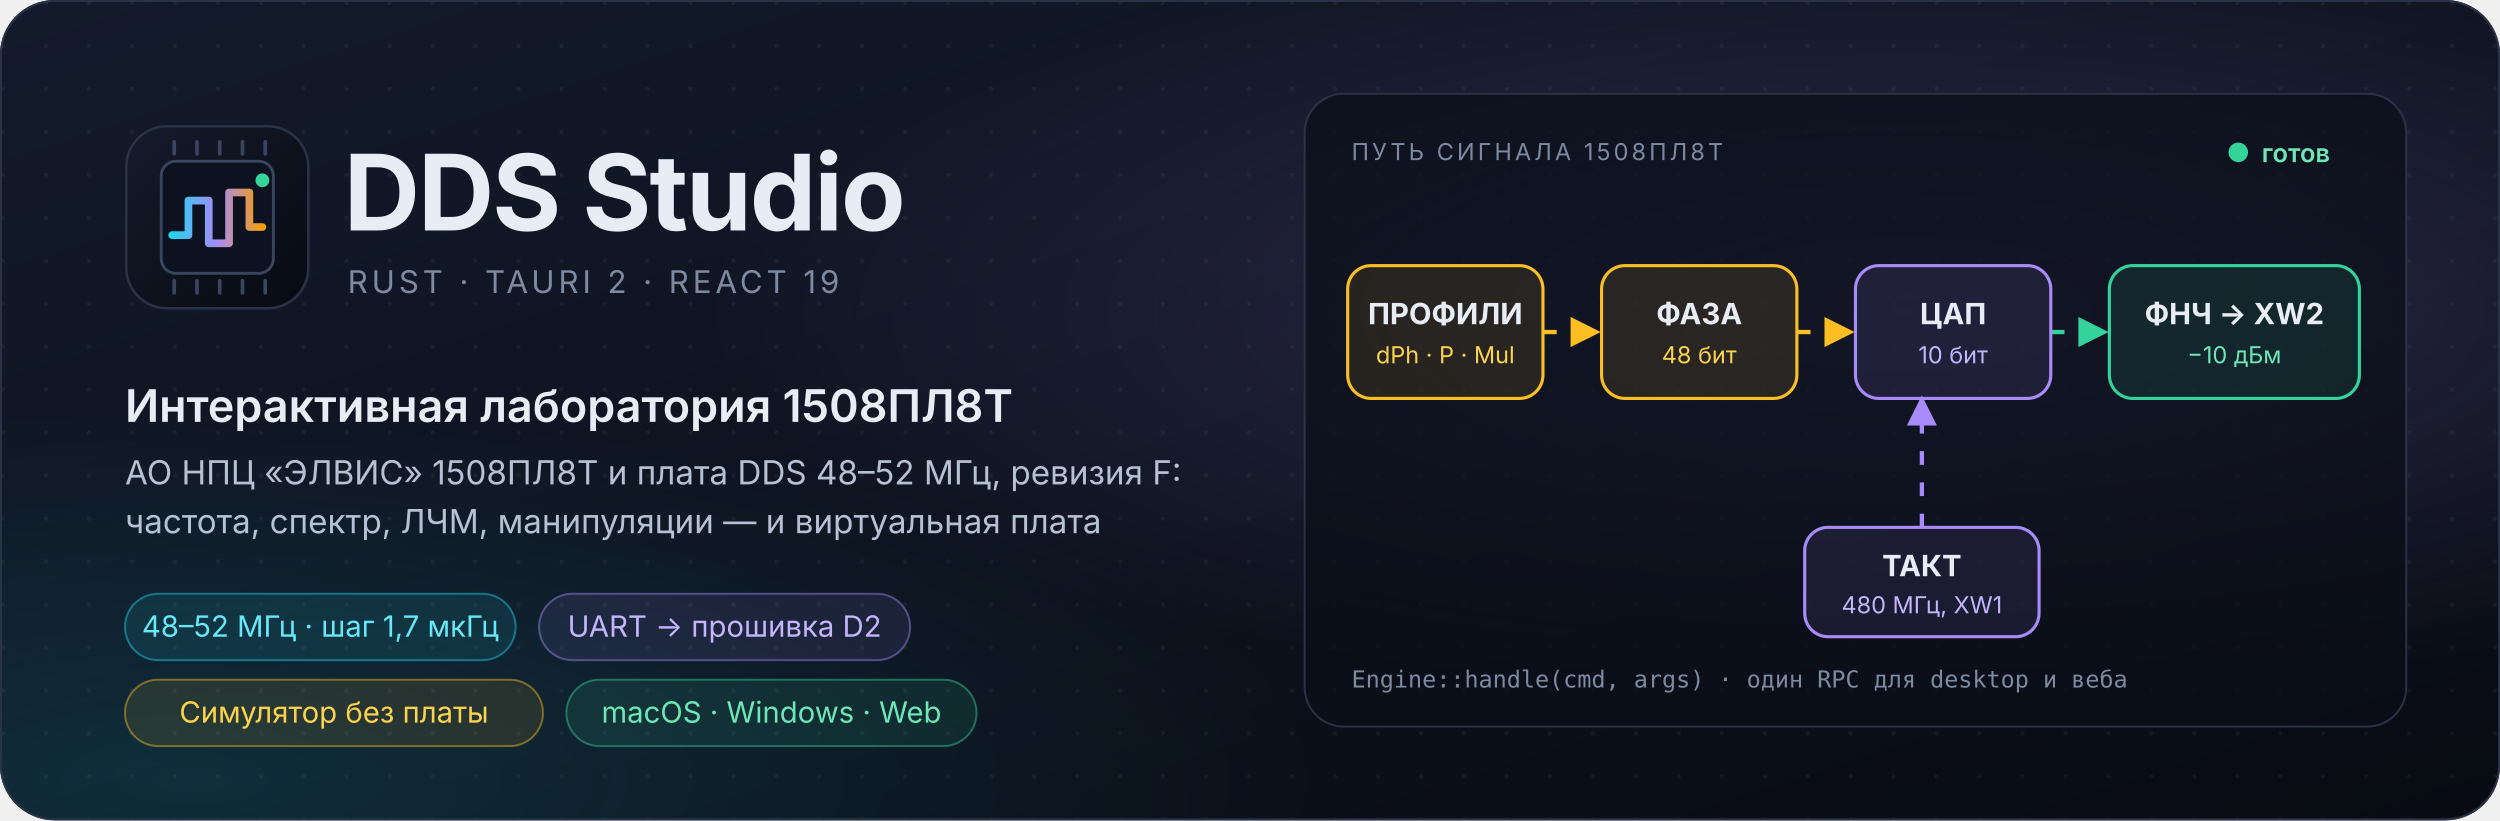
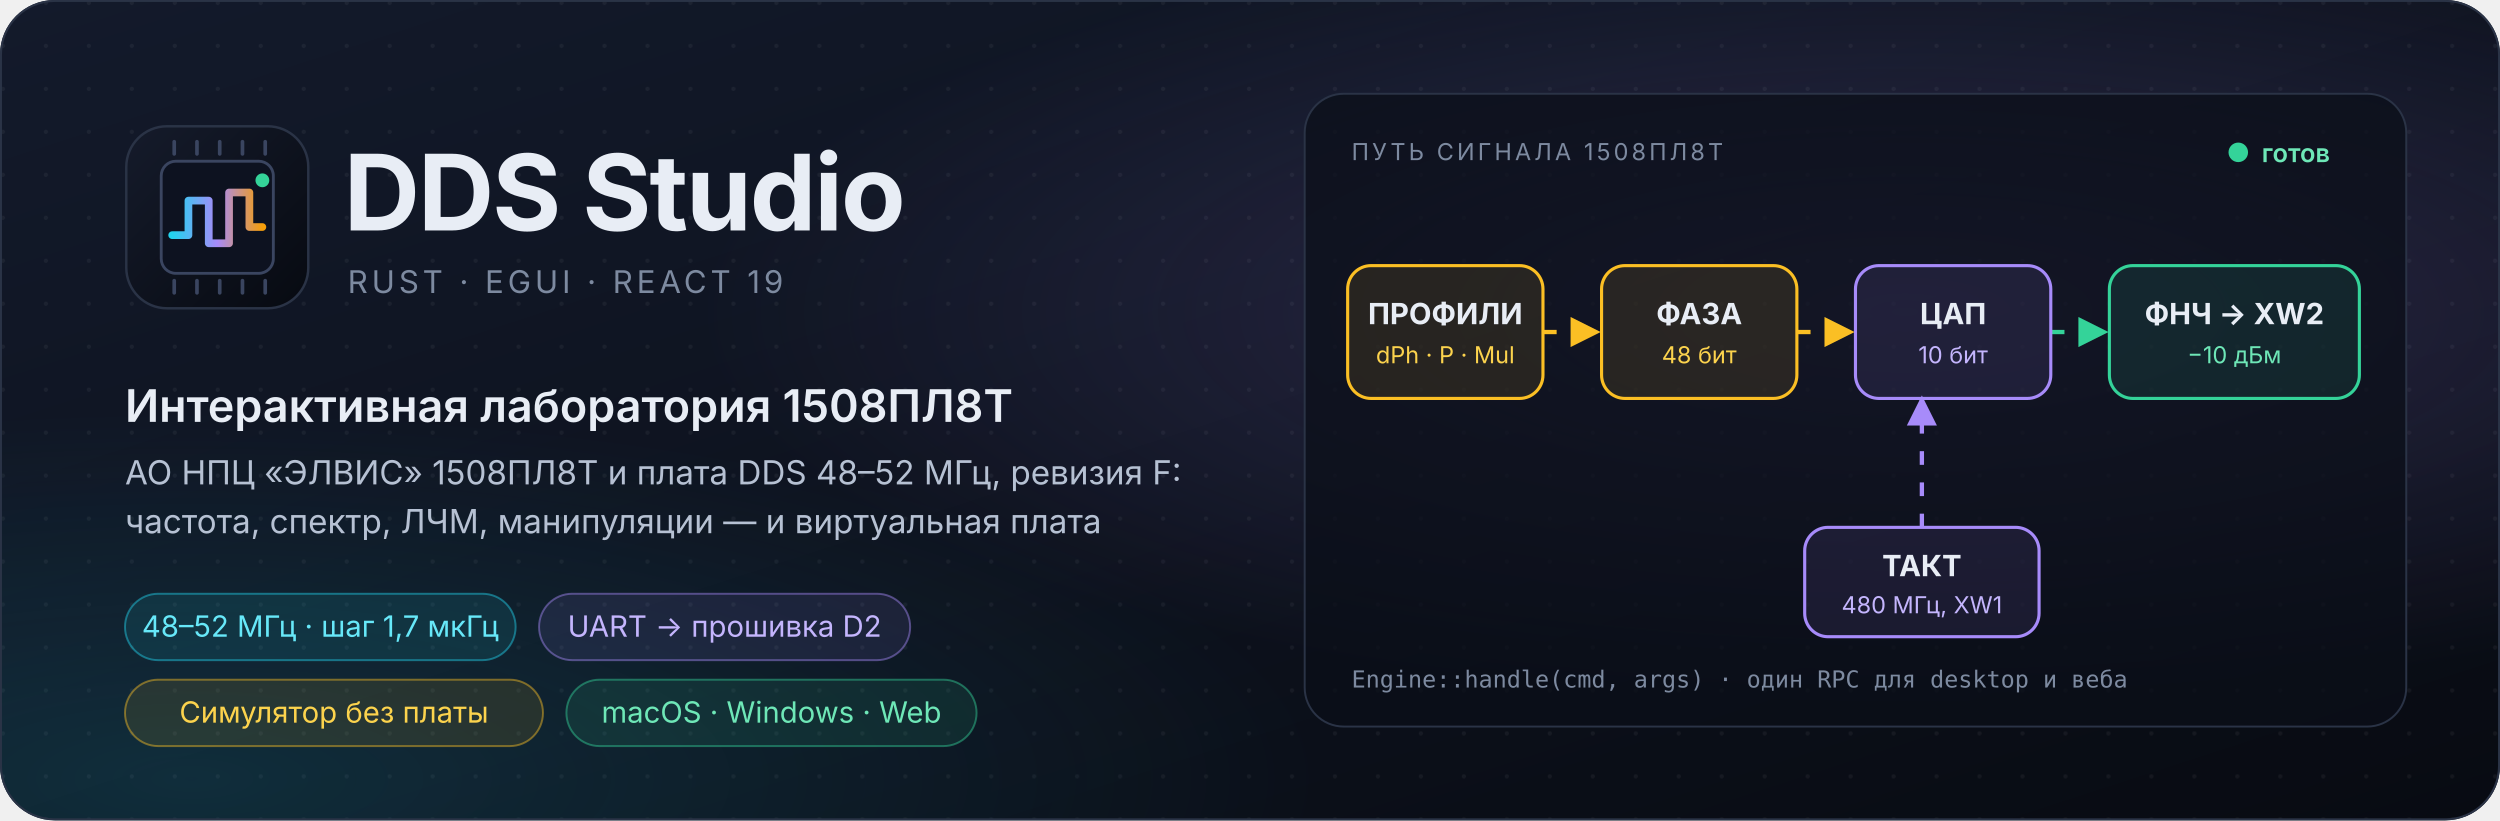
<svg xmlns="http://www.w3.org/2000/svg" width="1280" height="420" viewBox="0 0 1280 420" role="img" aria-label="DDS Studio — двухканальный DDS 1 ГГц с 48-битным аккумулятором">
  <defs>
    <linearGradient id="bg" x1="0" y1="0" x2="1" y2="1">
      <stop offset="0" stop-color="#131a2b" />
      <stop offset="1" stop-color="#080b12" />
    </linearGradient>
    <radialGradient id="glowV" cx="0.76" cy="0.38" r="0.48">
      <stop offset="0" stop-color="#a78bfa" stop-opacity="0.20" />
      <stop offset="1" stop-color="#a78bfa" stop-opacity="0" />
    </radialGradient>
    <radialGradient id="glowC" cx="0.08" cy="0.95" r="0.45">
      <stop offset="0" stop-color="#22d3ee" stop-opacity="0.14" />
      <stop offset="1" stop-color="#22d3ee" stop-opacity="0" />
    </radialGradient>
    <pattern id="dots" width="22" height="22" patternUnits="userSpaceOnUse">
      <circle cx="1.5" cy="1.5" r="1.1" fill="#ffffff" fill-opacity="0.05" />
    </pattern>
    <linearGradient id="wave" x1="0" y1="0" x2="1" y2="0">
      <stop offset="0" stop-color="#22d3ee" />
      <stop offset="0.5" stop-color="#a78bfa" />
      <stop offset="1" stop-color="#f59e0b" />
    </linearGradient>
    <linearGradient id="iconbg" x1="0" y1="0" x2="1" y2="1">
      <stop offset="0" stop-color="#151b2b" />
      <stop offset="1" stop-color="#070a11" />
    </linearGradient>
    <clipPath id="card">
      <rect width="1280" height="420" rx="28" />
    </clipPath>
    <marker id="aC" viewBox="0 0 10 10" refX="9" refY="5" markerWidth="7" markerHeight="7" orient="auto">
      <path d="M0 0L10 5L0 10z" fill="#22d3ee" />
    </marker>
    <marker id="aV" viewBox="0 0 10 10" refX="9" refY="5" markerWidth="7" markerHeight="7" orient="auto">
      <path d="M0 0L10 5L0 10z" fill="#a78bfa" />
    </marker>
    <marker id="aA" viewBox="0 0 10 10" refX="9" refY="5" markerWidth="7" markerHeight="7" orient="auto">
      <path d="M0 0L10 5L0 10z" fill="#fbbf24" />
    </marker>
    <marker id="aG" viewBox="0 0 10 10" refX="9" refY="5" markerWidth="7" markerHeight="7" orient="auto">
      <path d="M0 0L10 5L0 10z" fill="#34d399" />
    </marker>
  </defs>
  <style>
    .t{font-family:Inter,-apple-system,BlinkMacSystemFont,"Segoe UI",Roboto,Helvetica,Arial,sans-serif}
    .m{font-family:"JetBrains Mono",ui-monospace,"SF Mono",Menlo,Consolas,monospace}
    .flow{stroke-dasharray:7 9;animation:flow 1.1s linear infinite}
    .slow{animation-duration:2.2s}
    @keyframes flow{to{stroke-dashoffset:-32}}
    .pulse{animation:pulse 2.4s ease-in-out infinite}
    @keyframes pulse{0%,100%{opacity:.45}50%{opacity:1}}
    @media (prefers-reduced-motion:reduce){.flow,.pulse{animation:none}}
  </style>
  <g clip-path="url(#card)">
    <rect width="1280" height="420" fill="url(#bg)" />
    <rect width="1280" height="420" fill="url(#dots)" />
    <rect width="1280" height="420" fill="url(#glowV)" />
    <rect width="1280" height="420" fill="url(#glowC)" />
  </g>
  <rect x="0.5" y="0.5" width="1279" height="419" rx="27.5" fill="none" stroke="#2a3346" />
  <g transform="translate(58 58) scale(0.104)">
    <rect x="64" y="64" width="896" height="896" rx="200" fill="url(#iconbg)" />
    <rect x="64" y="64" width="896" height="896" rx="200" fill="none" stroke="#2a3346" stroke-width="12" />
    <g stroke="#3a4560" stroke-width="18" stroke-linecap="round">
      <path d="M300 200v-60M412 200v-60M524 200v-60M636 200v-60M748 200v-60" />
      <path d="M300 884v-60M412 884v-60M524 884v-60M636 884v-60M748 884v-60" />
    </g>
    <rect x="236" y="236" width="552" height="552" rx="72" fill="#0d1220" stroke="#3a4560" stroke-width="14" />
    <path d="M290 600 L370 600 L370 430 L470 430 L470 640 L570 640 L570 390 L670 390 L670 560 L734 560" fill="none" stroke="url(#wave)" stroke-width="38" stroke-linecap="round" stroke-linejoin="round" />
    <circle cx="734" cy="330" r="34" fill="#34d399" />
  </g>
  <text class="t" x="176" y="118" font-size="54" font-weight="700" fill="#e8edf5" letter-spacing="-1">DDS Studio</text>
-   <text class="t" x="178" y="150" font-size="16" fill="#7d8aa0" letter-spacing="2">RUST · TAURI 2 · REACT 19</text>
+   <text class="t" x="178" y="150" font-size="16" fill="#7d8aa0" letter-spacing="2">RUST · EGUI · REACT 19</text>
  <text class="t" x="64" y="216" font-size="23" font-weight="600" fill="#e8edf5">Интерактивная лаборатория 1508ПЛ8Т</text>
  <text class="t" x="64" y="248" font-size="17" fill="#b6c1d3">АО НПЦ «ЭЛВИС» 1508ПЛ8Т и плата DDS 48–52 МГц, ревизия F:</text>
  <text class="t" x="64" y="273" font-size="17" fill="#b6c1d3">частота, спектр, ЛЧМ, манипуляции — и виртуальная плата</text>
  <g class="t" font-size="15" text-anchor="middle">
    <rect x="64" y="304" width="200" height="34" rx="17" fill="#22d3ee" fill-opacity="0.10" stroke="#22d3ee" stroke-opacity="0.45" />
    <text x="164" y="326" fill="#67e8f9">48–52 МГц · шаг 1,7 мкГц</text>
    <rect x="276" y="304" width="190" height="34" rx="17" fill="#a78bfa" fill-opacity="0.10" stroke="#a78bfa" stroke-opacity="0.45" />
    <text x="371" y="326" fill="#c4b5fd">UART → прошивка D2</text>
    <rect x="64" y="348" width="214" height="34" rx="17" fill="#fbbf24" fill-opacity="0.10" stroke="#fbbf24" stroke-opacity="0.45" />
    <text x="171" y="370" fill="#fcd34d">Симулятор без платы</text>
    <rect x="290" y="348" width="210" height="34" rx="17" fill="#34d399" fill-opacity="0.10" stroke="#34d399" stroke-opacity="0.45" />
    <text x="395" y="370" fill="#6ee7b7">macOS · Windows · Web</text>
  </g>
  <rect x="668" y="48" width="564" height="324" rx="20" fill="#0b0f18" fill-opacity="0.72" stroke="#2a3346" />
  <text class="t" x="692" y="82" font-size="12" fill="#7d8aa0" letter-spacing="1.6">ПУТЬ СИГНАЛА 1508ПЛ8Т</text>
  <g class="pulse">
    <circle cx="1146" cy="78" r="5" fill="#34d399" />
  </g>
  <text class="t" x="1158" y="83" font-size="13" font-weight="600" fill="#6ee7b7">готов</text>
  <g fill="none" stroke-width="2.2">
    <path class="flow" d="M790 170H818" stroke="#fbbf24" marker-end="url(#aA)" />
    <path class="flow" d="M920 170H948" stroke="#fbbf24" marker-end="url(#aA)" />
    <path class="flow" d="M1050 170H1078" stroke="#34d399" marker-end="url(#aG)" />
    <path class="flow slow" d="M984 270V204" stroke="#a78bfa" marker-end="url(#aV)" />
  </g>
  <g class="t" text-anchor="middle">
    <rect x="690" y="136" width="100" height="68" rx="12" fill="#fbbf24" fill-opacity="0.10" stroke="#fbbf24" stroke-width="1.6" />
    <text x="740" y="166" font-size="15" font-weight="700" fill="#e8edf5">ПРОФИЛИ</text>
    <text x="740" y="186" font-size="12" fill="#fcd34d">dPh · P · Mul</text>
    <rect x="820" y="136" width="100" height="68" rx="12" fill="#fbbf24" fill-opacity="0.10" stroke="#fbbf24" stroke-width="1.6" />
    <text x="870" y="166" font-size="15" font-weight="700" fill="#e8edf5">ФАЗА</text>
    <text x="870" y="186" font-size="12" fill="#fcd34d">48 бит</text>
    <rect x="950" y="136" width="100" height="68" rx="12" fill="#a78bfa" fill-opacity="0.10" stroke="#a78bfa" stroke-width="1.6" />
    <text x="1000" y="166" font-size="15" font-weight="700" fill="#e8edf5">ЦАП</text>
    <text x="1000" y="186" font-size="12" fill="#c4b5fd">10 бит</text>
    <rect x="1080" y="136" width="128" height="68" rx="12" fill="#34d399" fill-opacity="0.10" stroke="#34d399" stroke-width="1.6" />
    <text x="1144" y="166" font-size="15" font-weight="700" fill="#e8edf5">ФНЧ → XW2</text>
    <text x="1144" y="186" font-size="12" fill="#6ee7b7">−10 дБм</text>
    <rect x="924" y="270" width="120" height="56" rx="12" fill="#a78bfa" fill-opacity="0.10" stroke="#a78bfa" stroke-width="1.6" />
    <text x="984" y="295" font-size="15" font-weight="700" fill="#e8edf5">ТАКТ</text>
    <text x="984" y="314" font-size="12" fill="#c4b5fd">480 МГц, XW1</text>
  </g>
  <text class="m" x="692" y="352" font-size="12" fill="#7d8aa0">Engine::handle(cmd, args) · один RPC для desktop и веба</text>
</svg>
